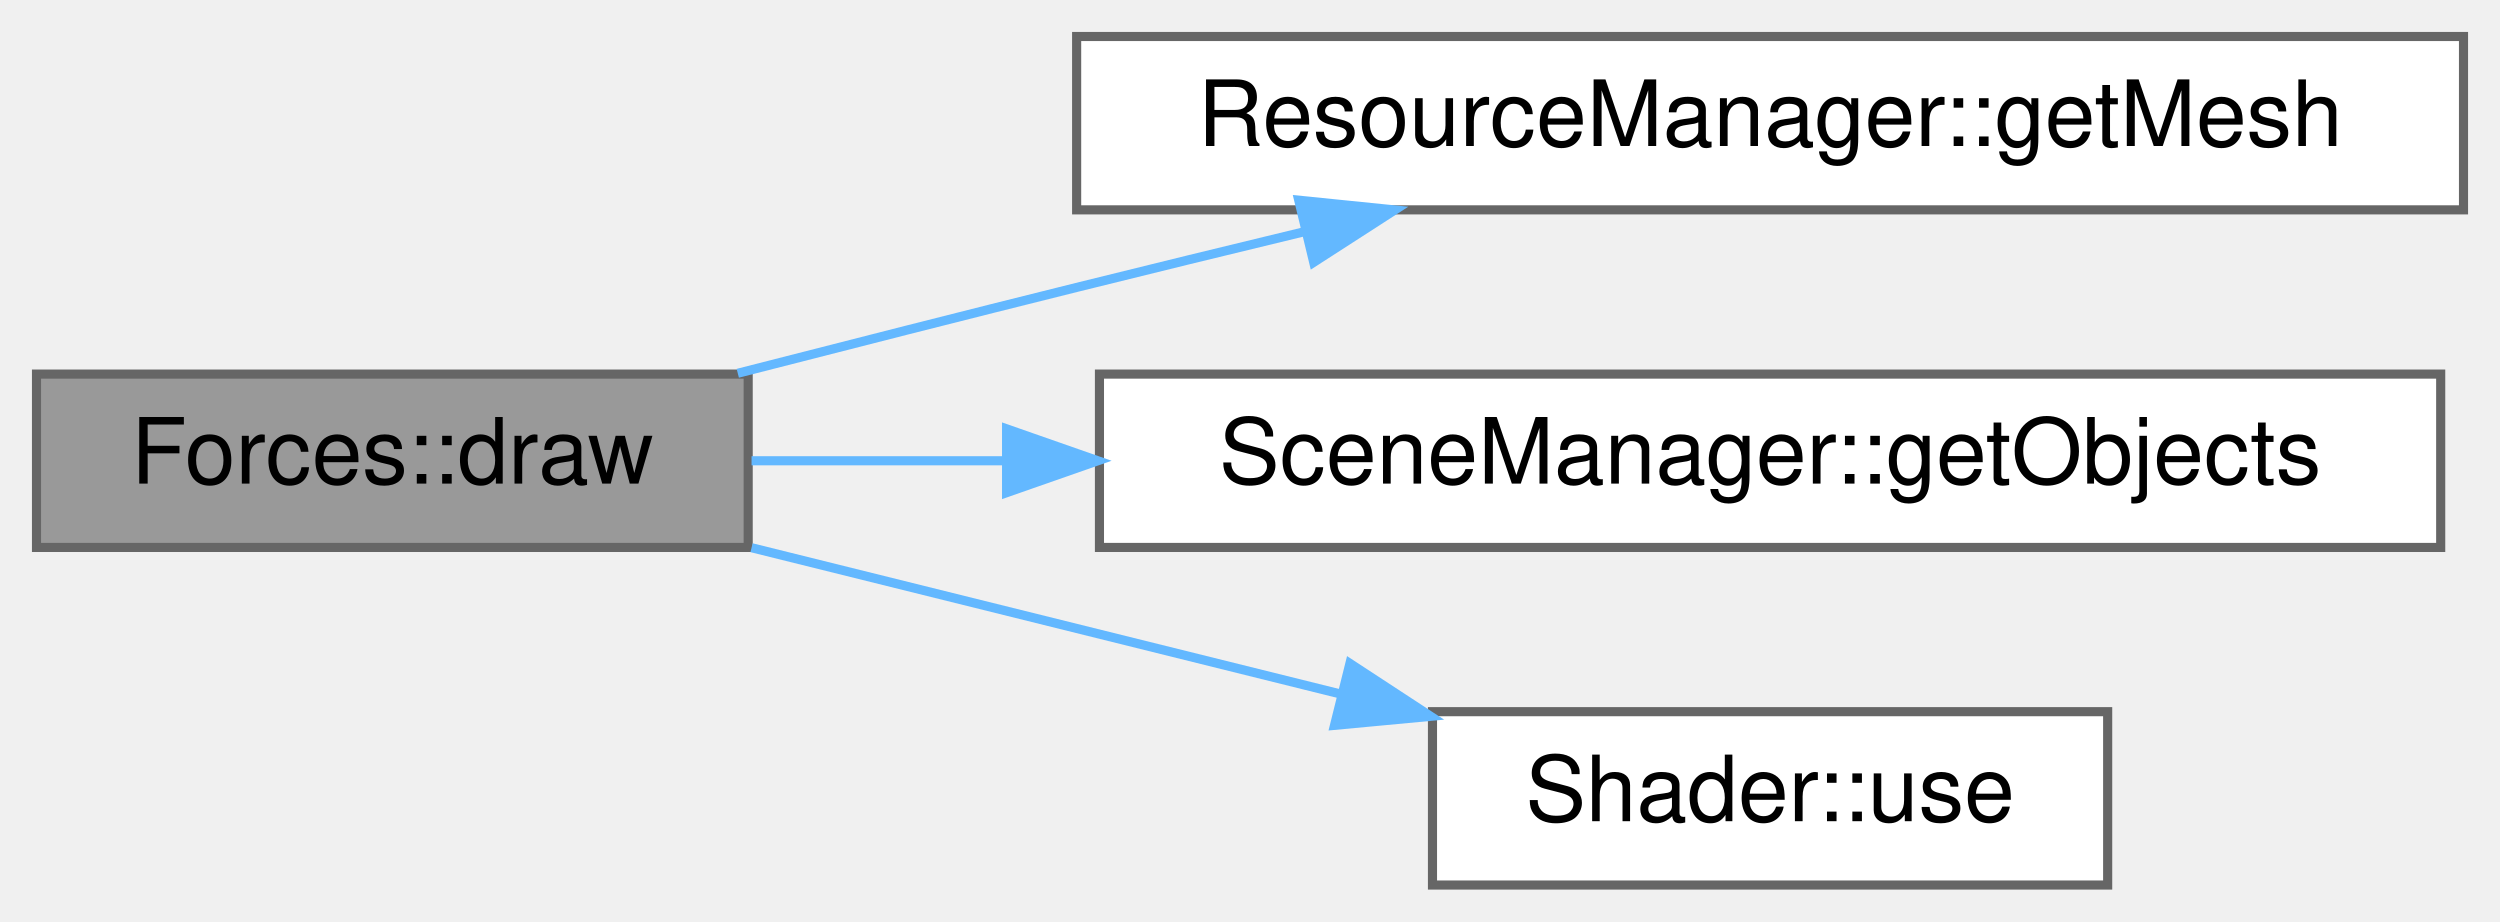
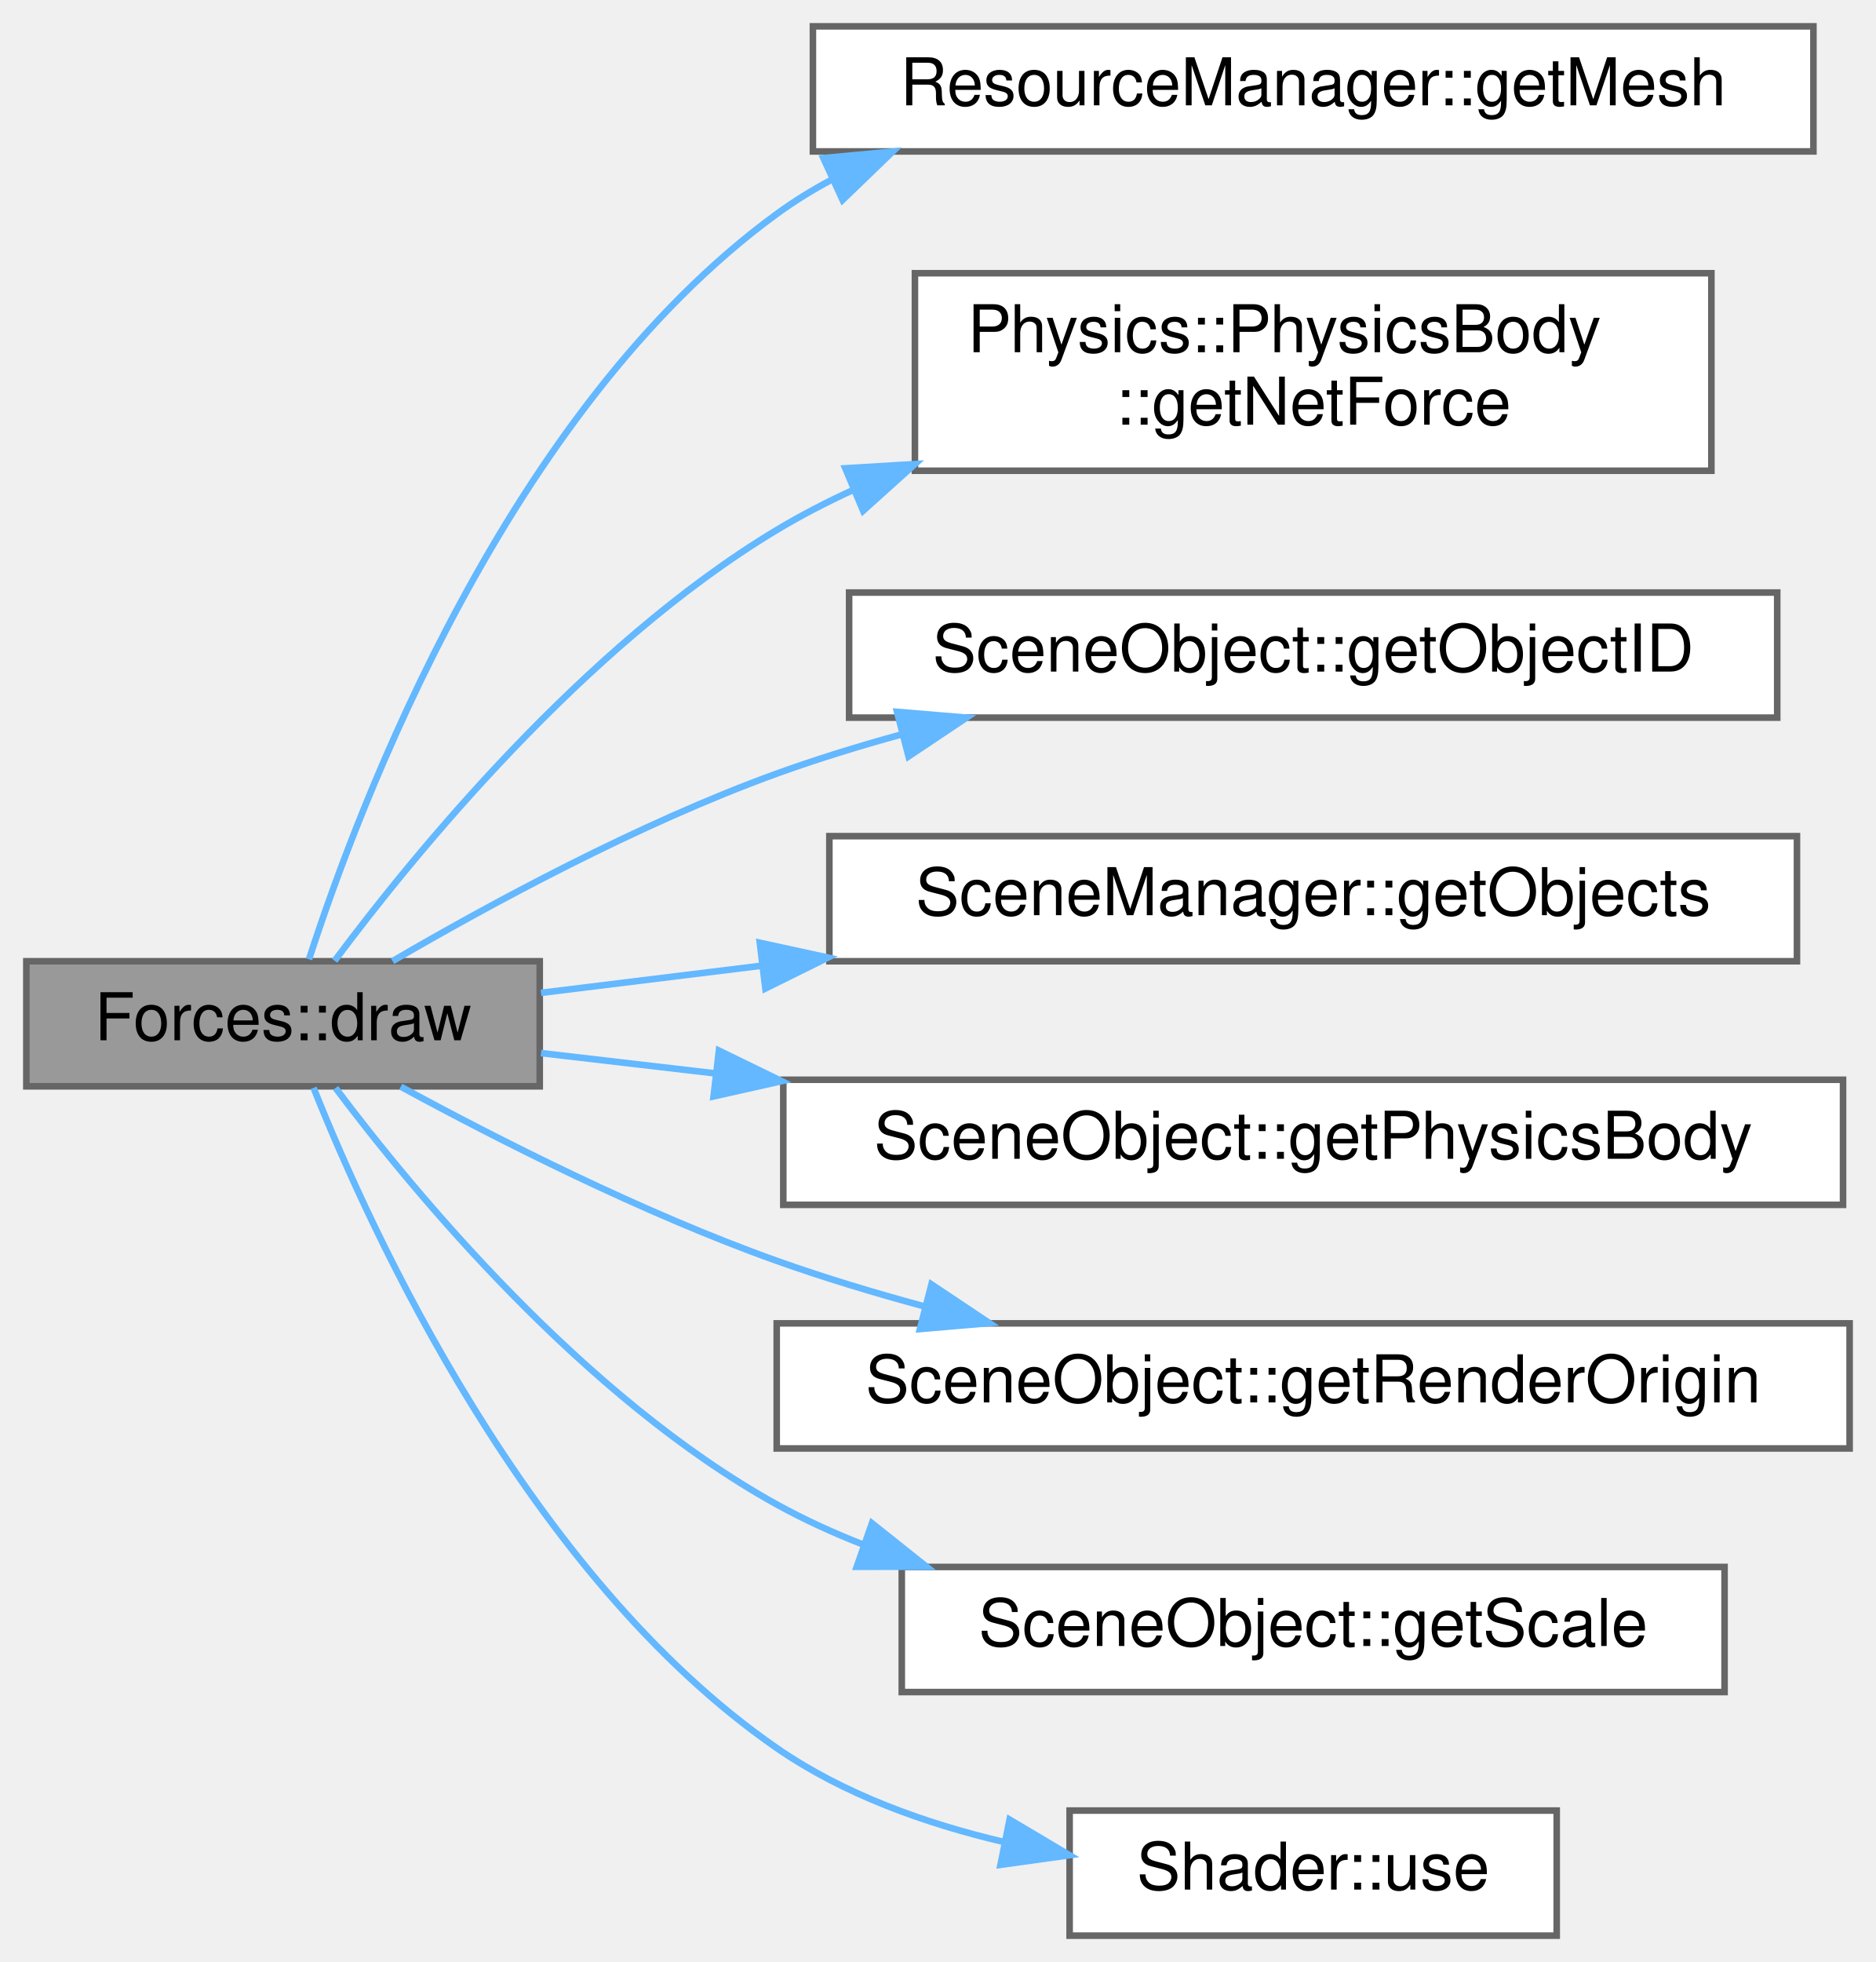
- <svg xmlns="http://www.w3.org/2000/svg" xmlns:xlink="http://www.w3.org/1999/xlink" width="274pt" height="101pt" viewBox="0.00 0.00 274.00 101.00">
-   <g id="graph0" class="graph" transform="scale(1 1) rotate(0) translate(4 97)">
+ <svg xmlns="http://www.w3.org/2000/svg" xmlns:xlink="http://www.w3.org/1999/xlink" width="285pt" height="298pt" viewBox="0.00 0.00 285.00 298.00">
+   <g id="graph0" class="graph" transform="scale(1 1) rotate(0) translate(4 294)">
    <g id="Node000001" class="node">
      <g id="a_Node000001">
        <a xlink:title="Performs custom rendering for this object.">
-           <polygon fill="#999999" stroke="#666666" points="78,-56 0,-56 0,-37 78,-37 78,-56" />
-           <text text-anchor="middle" x="39" y="-44" font-family="Helvetica,sans-Serif" font-size="10.00">Forces::draw</text>
+           <polygon fill="#999999" stroke="#666666" points="78,-148 0,-148 0,-129 78,-129 78,-148" />
+           <text text-anchor="middle" x="39" y="-136" font-family="Helvetica,sans-Serif" font-size="10.00">Forces::draw</text>
        </a>
      </g>
    </g>
    <g id="Node000002" class="node">
      <g id="a_Node000002">
        <a xlink:href="classResourceManager.html#a9b2c679ed1e80b8e4e4d318b3d8da426" target="_top" xlink:title=" ">
-           <polygon fill="white" stroke="#666666" points="266,-93 114,-93 114,-74 266,-74 266,-93" />
-           <text text-anchor="middle" x="190" y="-81" font-family="Helvetica,sans-Serif" font-size="10.00">ResourceManager::getMesh</text>
+           <polygon fill="white" stroke="#666666" points="271.5,-290 119.5,-290 119.5,-271 271.5,-271 271.5,-290" />
+           <text text-anchor="middle" x="195.5" y="-278" font-family="Helvetica,sans-Serif" font-size="10.00">ResourceManager::getMesh</text>
        </a>
      </g>
    </g>
    <g id="edge1_Node000001_Node000002" class="edge">
      <g id="a_edge1_Node000001_Node000002">
        <a xlink:title=" ">
-           <path fill="none" stroke="#63b8ff" d="M76.86,-56.09C88.71,-59.13 101.9,-62.49 114,-65.5 122.04,-67.5 130.57,-69.58 138.89,-71.59" />
-           <polygon fill="#63b8ff" stroke="#63b8ff" points="138.34,-75.06 148.88,-73.99 139.98,-68.25 138.34,-75.06" />
+           <path fill="none" stroke="#63b8ff" d="M42.95,-148.3C50.55,-171.81 73.14,-231.68 114,-261.5 116.67,-263.45 119.51,-265.2 122.46,-266.77" />
+           <polygon fill="#63b8ff" stroke="#63b8ff" points="121.09,-269.99 131.63,-270.98 124.01,-263.63 121.09,-269.99" />
        </a>
      </g>
    </g>
    <g id="Node000003" class="node">
      <g id="a_Node000003">
-         <a xlink:href="classSceneManager.html#ad8688edec501c8e945dff1a85c7e33c7" target="_top" xlink:title=" ">
-           <polygon fill="white" stroke="#666666" points="263.5,-56 116.5,-56 116.5,-37 263.5,-37 263.5,-56" />
-           <text text-anchor="middle" x="190" y="-44" font-family="Helvetica,sans-Serif" font-size="10.00">SceneManager::getObjects</text>
+         <a xlink:href="classPhysics_1_1PhysicsBody.html#a762057af6203e76bbb09f6d15b1c1b69" target="_top" xlink:title=" ">
+           <polygon fill="white" stroke="#666666" points="256,-252.5 135,-252.5 135,-222.5 256,-222.5 256,-252.5" />
+           <text text-anchor="start" x="143" y="-240.5" font-family="Helvetica,sans-Serif" font-size="10.00">Physics::PhysicsBody</text>
+           <text text-anchor="middle" x="195.5" y="-229.5" font-family="Helvetica,sans-Serif" font-size="10.00">::getNetForce</text>
        </a>
      </g>
    </g>
    <g id="edge2_Node000001_Node000003" class="edge">
      <g id="a_edge2_Node000001_Node000003">
        <a xlink:title=" ">
-           <path fill="none" stroke="#63b8ff" d="M78.37,-46.5C87.01,-46.5 96.51,-46.5 106.19,-46.5" />
-           <polygon fill="#63b8ff" stroke="#63b8ff" points="106.32,-50 116.32,-46.5 106.32,-43 106.32,-50" />
+           <path fill="none" stroke="#63b8ff" d="M46.84,-148.07C58.71,-163.99 84.68,-195.89 114,-213.5 117.66,-215.7 121.53,-217.7 125.52,-219.54" />
+           <polygon fill="#63b8ff" stroke="#63b8ff" points="124.42,-222.87 135,-223.51 127.13,-216.42 124.42,-222.87" />
        </a>
      </g>
    </g>
    <g id="Node000004" class="node">
      <g id="a_Node000004">
-         <a xlink:href="classShader.html#a3c7896754f0e1fca8bde860cfef63832" target="_top" xlink:title=" ">
-           <polygon fill="white" stroke="#666666" points="227,-19 153,-19 153,0 227,0 227,-19" />
-           <text text-anchor="middle" x="190" y="-7" font-family="Helvetica,sans-Serif" font-size="10.00">Shader::use</text>
+         <a xlink:href="classSceneObject.html#ad77f12eb793b32da2ef40f0042cb1de8" target="_top" xlink:title="Gets the unique identifier for this object.">
+           <polygon fill="white" stroke="#666666" points="266,-204 125,-204 125,-185 266,-185 266,-204" />
+           <text text-anchor="middle" x="195.5" y="-192" font-family="Helvetica,sans-Serif" font-size="10.00">SceneObject::getObjectID</text>
        </a>
      </g>
    </g>
    <g id="edge3_Node000001_Node000004" class="edge">
      <g id="a_edge3_Node000001_Node000004">
        <a xlink:title=" ">
-           <path fill="none" stroke="#63b8ff" d="M78.37,-36.97C98.08,-32.08 122.24,-26.08 142.95,-20.93" />
-           <polygon fill="#63b8ff" stroke="#63b8ff" points="143.95,-24.29 152.81,-18.49 142.26,-17.5 143.95,-24.29" />
+           <path fill="none" stroke="#63b8ff" d="M55.64,-148.02C70.26,-156.56 92.95,-168.88 114,-176.5 120.01,-178.67 126.37,-180.64 132.78,-182.4" />
+           <polygon fill="#63b8ff" stroke="#63b8ff" points="132.28,-185.88 142.84,-185 134.03,-179.11 132.28,-185.88" />
+         </a>
+       </g>
+     </g>
+     <g id="Node000005" class="node">
+       <g id="a_Node000005">
+         <a xlink:href="classSceneManager.html#af96b87421832797ab531895ec04bee09" target="_top" xlink:title=" ">
+           <polygon fill="white" stroke="#666666" points="269,-167 122,-167 122,-148 269,-148 269,-167" />
+           <text text-anchor="middle" x="195.5" y="-155" font-family="Helvetica,sans-Serif" font-size="10.00">SceneManager::getObjects</text>
+         </a>
+       </g>
+     </g>
+     <g id="edge4_Node000001_Node000005" class="edge">
+       <g id="a_edge4_Node000001_Node000005">
+         <a xlink:title=" ">
+           <path fill="none" stroke="#63b8ff" d="M78.19,-143.2C88.42,-144.45 99.89,-145.86 111.53,-147.3" />
+           <polygon fill="#63b8ff" stroke="#63b8ff" points="111.43,-150.81 121.78,-148.56 112.28,-143.86 111.43,-150.81" />
+         </a>
+       </g>
+     </g>
+     <g id="Node000006" class="node">
+       <g id="a_Node000006">
+         <a xlink:href="classSceneObject.html#ab3595ced6ccce80d1e864bbf28e1988a" target="_top" xlink:title=" ">
+           <polygon fill="white" stroke="#666666" points="276,-130 115,-130 115,-111 276,-111 276,-130" />
+           <text text-anchor="middle" x="195.5" y="-118" font-family="Helvetica,sans-Serif" font-size="10.00">SceneObject::getPhysicsBody</text>
+         </a>
+       </g>
+     </g>
+     <g id="edge5_Node000001_Node000006" class="edge">
+       <g id="a_edge5_Node000001_Node000006">
+         <a xlink:title=" ">
+           <path fill="none" stroke="#63b8ff" d="M78.19,-134.05C86.39,-133.09 95.39,-132.05 104.64,-130.97" />
+           <polygon fill="#63b8ff" stroke="#63b8ff" points="105.22,-134.43 114.75,-129.79 104.41,-127.47 105.22,-134.43" />
+         </a>
+       </g>
+     </g>
+     <g id="Node000007" class="node">
+       <g id="a_Node000007">
+         <a xlink:href="classSceneObject.html#a444efd8e0b34552d07e6dad15aaeba00" target="_top" xlink:title=" ">
+           <polygon fill="white" stroke="#666666" points="277,-93 114,-93 114,-74 277,-74 277,-93" />
+           <text text-anchor="middle" x="195.5" y="-81" font-family="Helvetica,sans-Serif" font-size="10.00">SceneObject::getRenderOrigin</text>
+         </a>
+       </g>
+     </g>
+     <g id="edge6_Node000001_Node000007" class="edge">
+       <g id="a_edge6_Node000001_Node000007">
+         <a xlink:title=" ">
+           <path fill="none" stroke="#63b8ff" d="M56.88,-128.95C71.58,-120.96 93.68,-109.74 114,-102.5 121.15,-99.95 128.78,-97.65 136.38,-95.59" />
+           <polygon fill="#63b8ff" stroke="#63b8ff" points="137.51,-98.92 146.32,-93.04 135.76,-92.14 137.51,-98.92" />
+         </a>
+       </g>
+     </g>
+     <g id="Node000008" class="node">
+       <g id="a_Node000008">
+         <a xlink:href="classSceneObject.html#a43bf76c6717d9210f576852aee2297c7" target="_top" xlink:title=" ">
+           <polygon fill="white" stroke="#666666" points="258,-56 133,-56 133,-37 258,-37 258,-56" />
+           <text text-anchor="middle" x="195.5" y="-44" font-family="Helvetica,sans-Serif" font-size="10.00">SceneObject::getScale</text>
+         </a>
+       </g>
+     </g>
+     <g id="edge7_Node000001_Node000008" class="edge">
+       <g id="a_edge7_Node000001_Node000008">
+         <a xlink:title=" ">
+           <path fill="none" stroke="#63b8ff" d="M46.98,-128.75C58.87,-112.92 84.63,-81.75 114,-65.5 118.18,-63.19 122.63,-61.16 127.21,-59.37" />
+           <polygon fill="#63b8ff" stroke="#63b8ff" points="128.47,-62.64 136.76,-56.04 126.16,-56.03 128.47,-62.64" />
+         </a>
+       </g>
+     </g>
+     <g id="Node000009" class="node">
+       <g id="a_Node000009">
+         <a xlink:href="classShader.html#a3c7896754f0e1fca8bde860cfef63832" target="_top" xlink:title=" ">
+           <polygon fill="white" stroke="#666666" points="232.5,-19 158.5,-19 158.5,0 232.5,0 232.5,-19" />
+           <text text-anchor="middle" x="195.5" y="-7" font-family="Helvetica,sans-Serif" font-size="10.00">Shader::use</text>
+         </a>
+       </g>
+     </g>
+     <g id="edge8_Node000001_Node000009" class="edge">
+       <g id="a_edge8_Node000001_Node000009">
+         <a xlink:title=" ">
+           <path fill="none" stroke="#63b8ff" d="M43.64,-128.77C52.27,-107.1 76.14,-54.69 114,-28.5 124.15,-21.48 136.56,-17.03 148.56,-14.22" />
+           <polygon fill="#63b8ff" stroke="#63b8ff" points="149.38,-17.63 158.49,-12.22 148,-10.76 149.38,-17.63" />
        </a>
      </g>
    </g>
  </g>
</svg>
